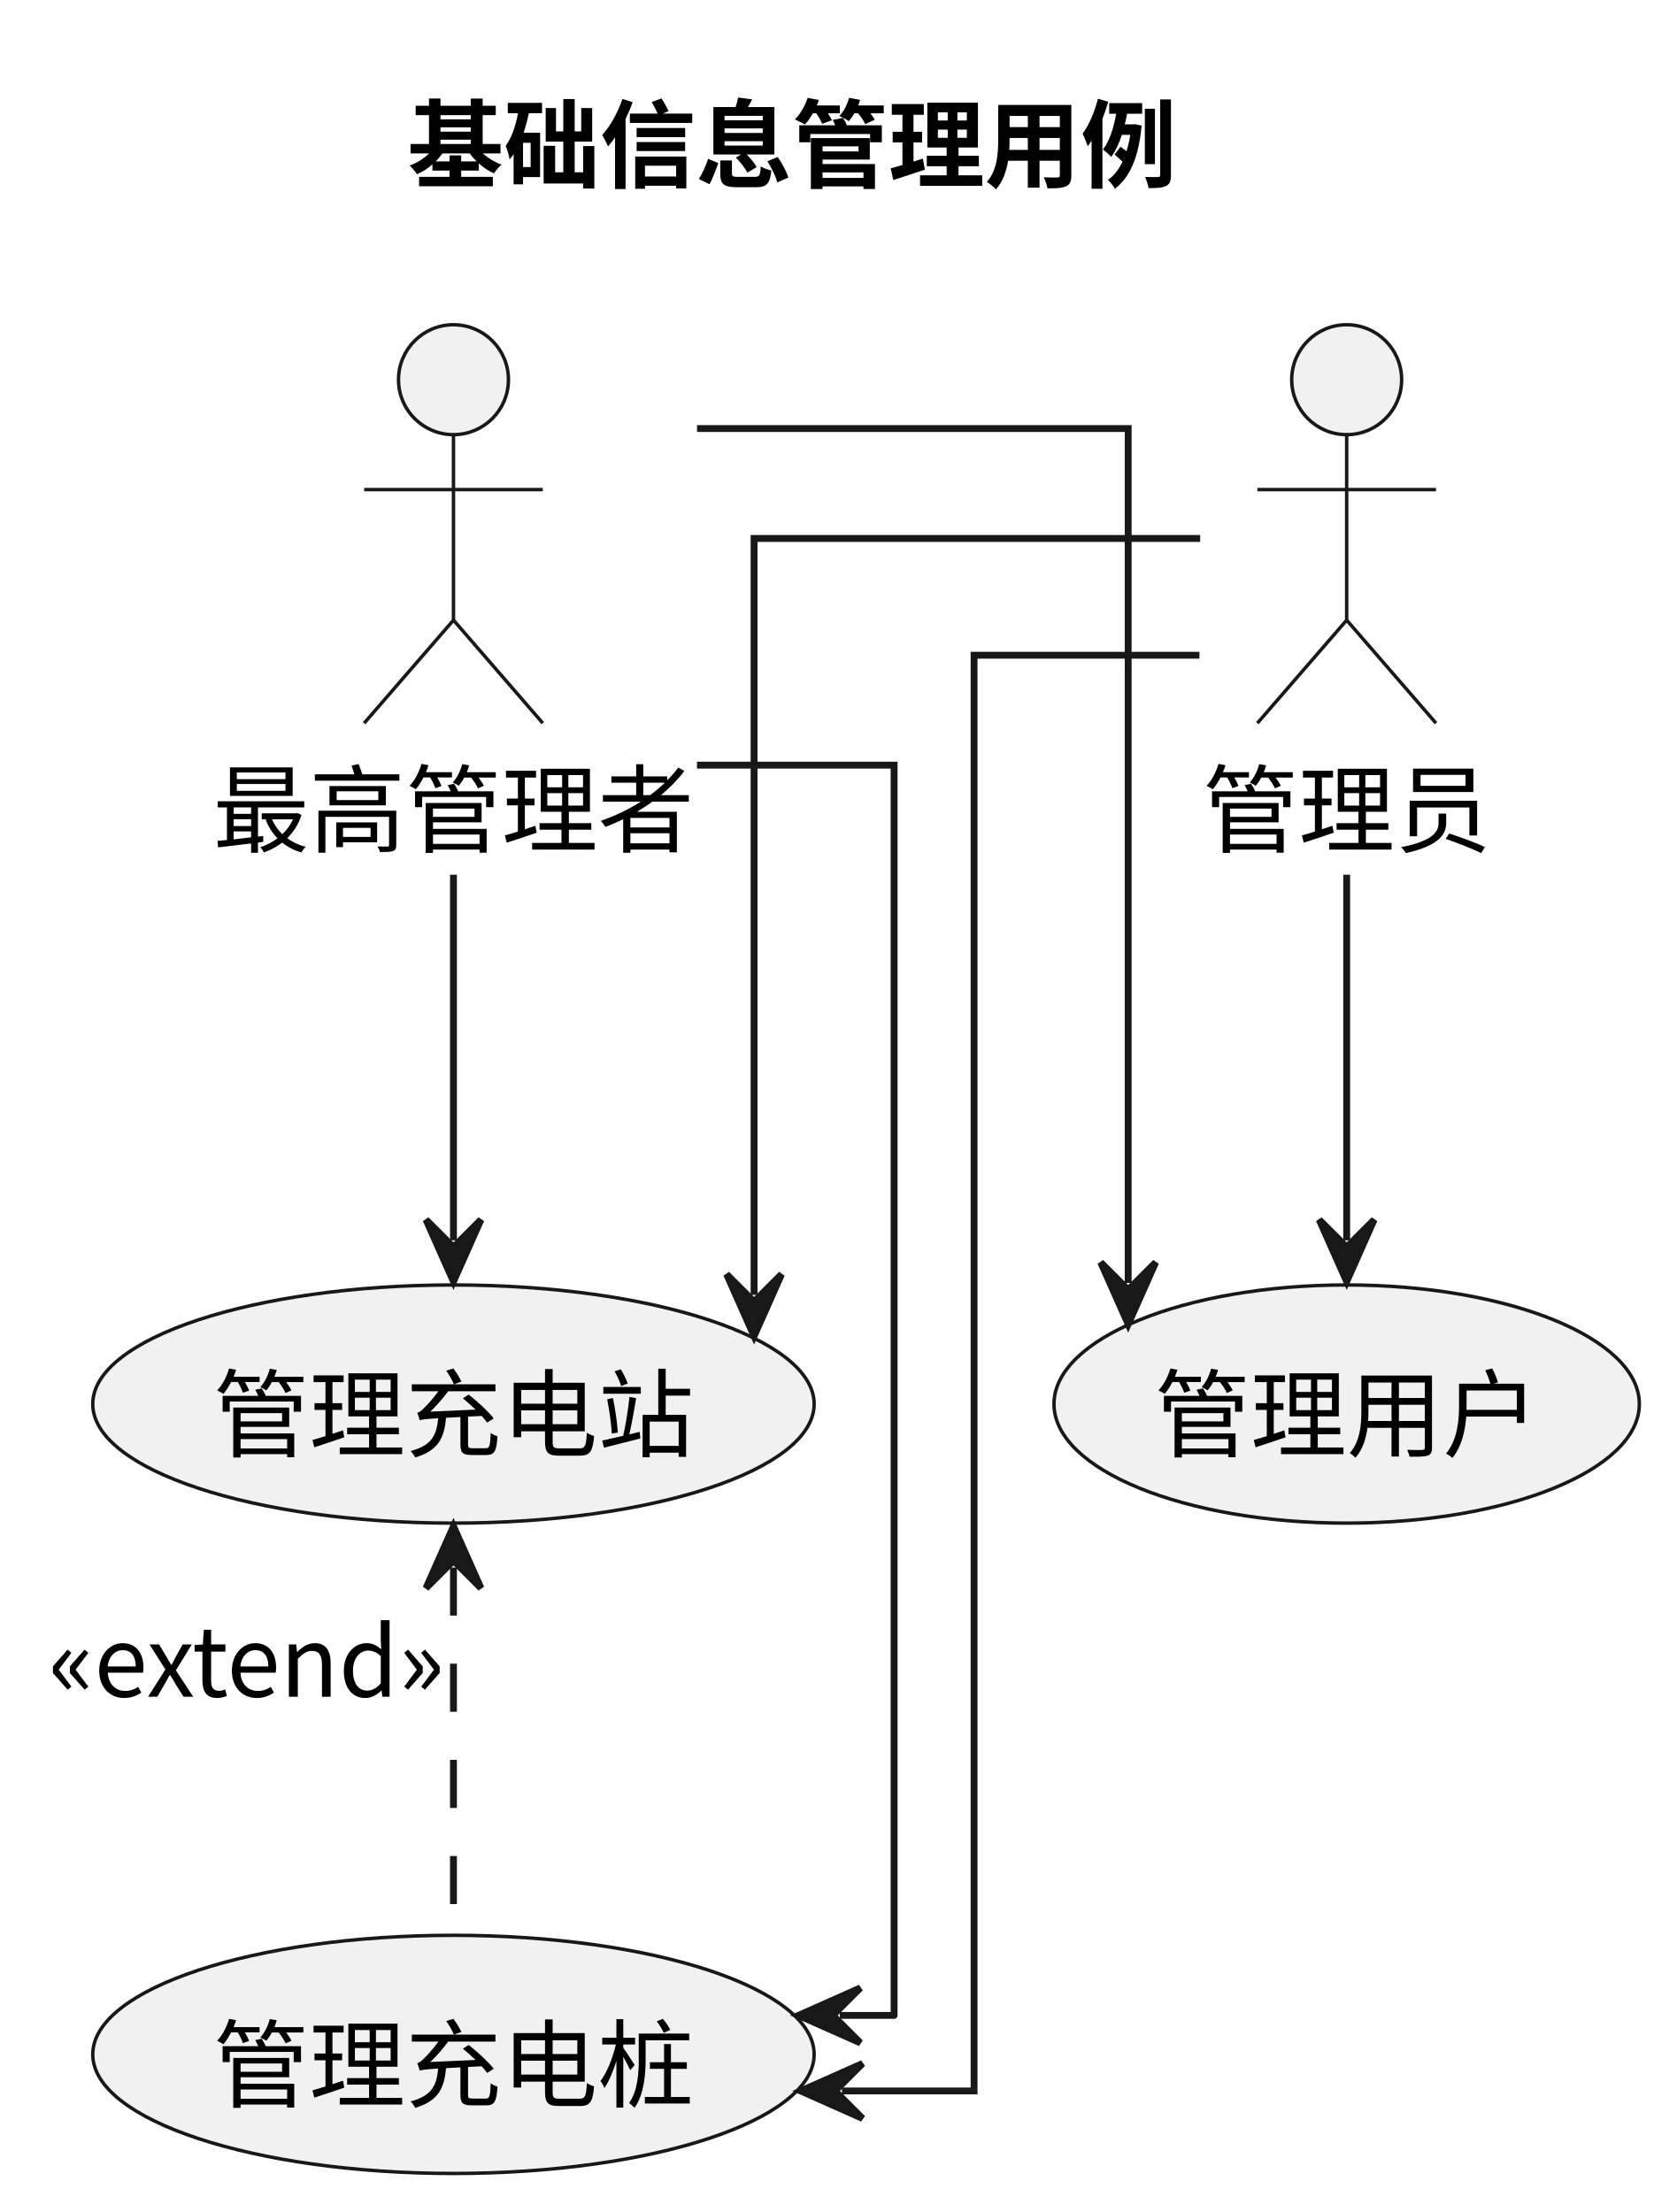
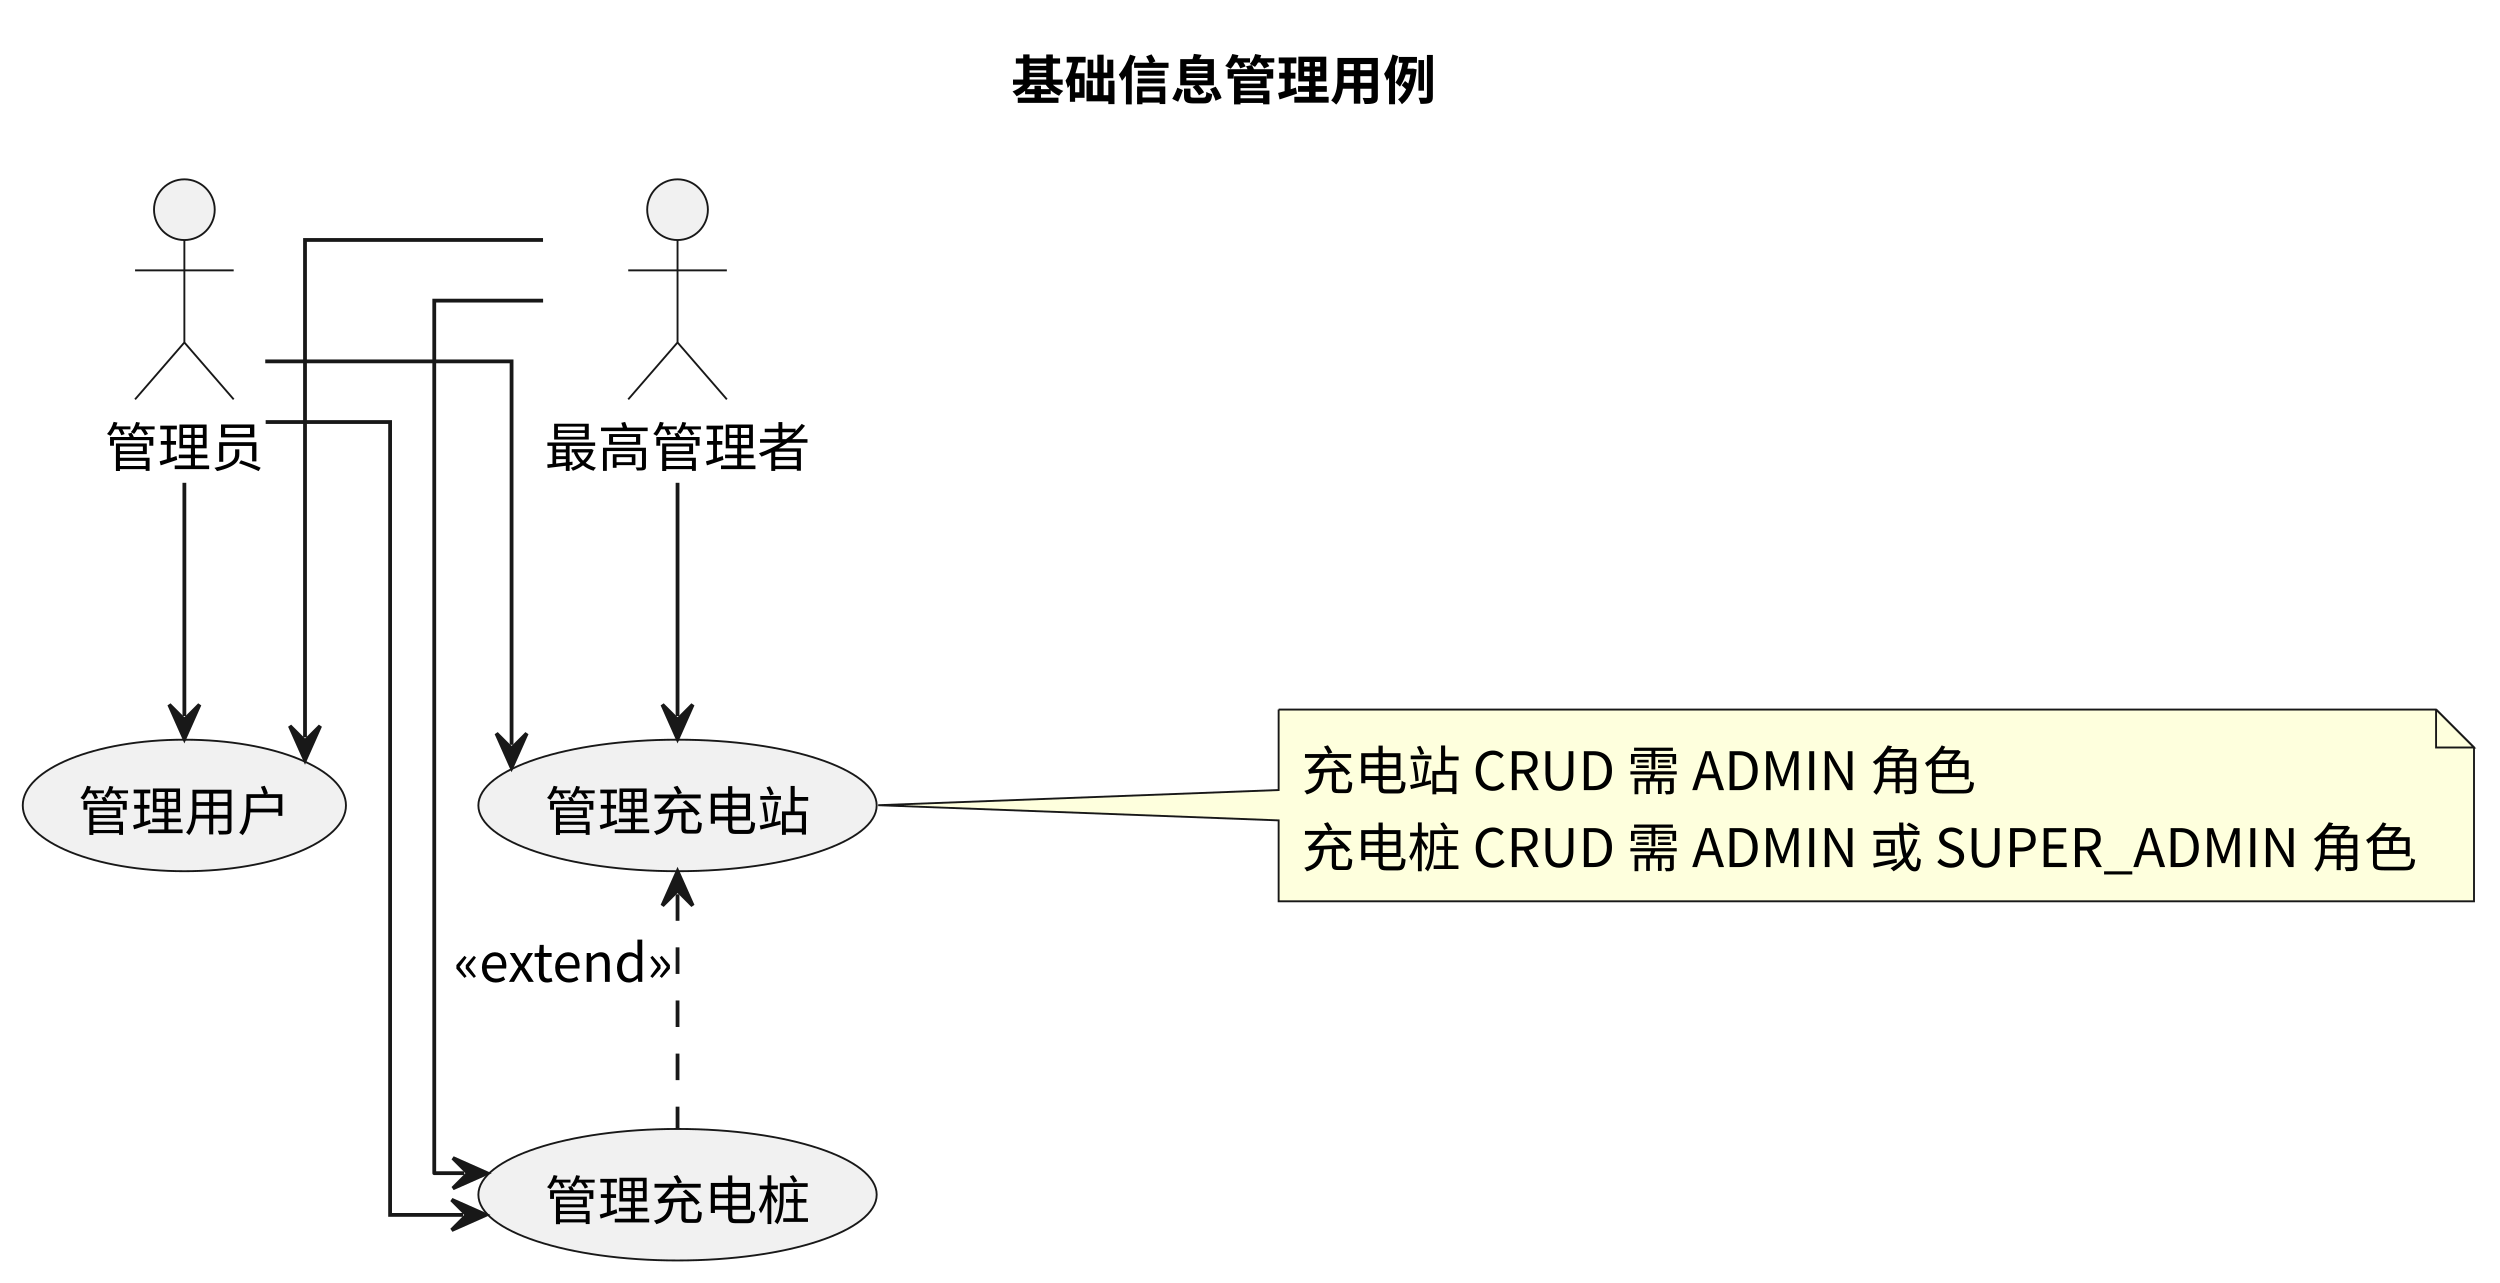
- <svg xmlns="http://www.w3.org/2000/svg" contentStyleType="text/css" data-diagram-type="DESCRIPTION" height="322px" preserveAspectRatio="none" style="width:244px;height:322px;background:#FFFFFF;" version="1.1" viewBox="0 0 244 322" width="244px" zoomAndPan="magnify">
+ <svg xmlns="http://www.w3.org/2000/svg" contentStyleType="text/css" data-diagram-type="DESCRIPTION" height="338px" preserveAspectRatio="none" style="width:659px;height:338px;background:#FFFFFF;" version="1.1" viewBox="0 0 659 338" width="659px" zoomAndPan="magnify">
  <defs />
  <g>
    <g class="title" data-source-line="3">
-       <text fill="#000000" font-family="Noto Sans CJK SC" font-size="14" font-weight="bold" lengthAdjust="spacing" textLength="111.999" x="59.298" y="26.24">基础信息管理用例</text>
+       <text fill="#000000" font-family="Noto Sans CJK SC" font-size="14" font-weight="bold" lengthAdjust="spacing" textLength="111.999" x="266.574" y="26.24">基础信息管理用例</text>
    </g>
    <g class="entity" data-entity="A" data-source-line="6" data-uid="ent0002" id="entity_A">
-       <ellipse cx="196" cy="55.272" fill="#F1F1F1" rx="8" ry="8" style="stroke:#181818;stroke-width:0.5;" />
-       <path d="M196,63.272 L196,90.272 M183,71.272 L209,71.272 M196,90.272 L183,105.272 M196,90.272 L209,105.272" fill="none" style="stroke:#181818;stroke-width:0.5;" />
-       <text fill="#000000" font-family="Noto Sans CJK SC" font-size="14" lengthAdjust="spacing" textLength="42" x="175" y="123.012">管理员</text>
+       <ellipse cx="48.6" cy="55.272" fill="#F1F1F1" rx="8" ry="8" style="stroke:#181818;stroke-width:0.5;" />
+       <path d="M48.6,63.272 L48.6,90.272 M35.6,71.272 L61.6,71.272 M48.6,90.272 L35.6,105.272 M48.6,90.272 L61.6,105.272" fill="none" style="stroke:#181818;stroke-width:0.5;" />
+       <text fill="#000000" font-family="Noto Sans CJK SC" font-size="14" lengthAdjust="spacing" textLength="42" x="27.6" y="123.012">管理员</text>
    </g>
    <g class="entity" data-entity="SA" data-source-line="7" data-uid="ent0003" id="entity_SA">
-       <ellipse cx="66" cy="55.272" fill="#F1F1F1" rx="8" ry="8" style="stroke:#181818;stroke-width:0.5;" />
-       <path d="M66,63.272 L66,90.272 M53,71.272 L79,71.272 M66,90.272 L53,105.272 M66,90.272 L79,105.272" fill="none" style="stroke:#181818;stroke-width:0.5;" />
-       <text fill="#000000" font-family="Noto Sans CJK SC" font-size="14" lengthAdjust="spacing" textLength="70" x="31" y="123.012">最高管理者</text>
+       <ellipse cx="178.6" cy="55.272" fill="#F1F1F1" rx="8" ry="8" style="stroke:#181818;stroke-width:0.5;" />
+       <path d="M178.6,63.272 L178.6,90.272 M165.6,71.272 L191.6,71.272 M178.6,90.272 L165.6,105.272 M178.6,90.272 L191.6,105.272" fill="none" style="stroke:#181818;stroke-width:0.5;" />
+       <text fill="#000000" font-family="Noto Sans CJK SC" font-size="14" lengthAdjust="spacing" textLength="70" x="143.6" y="123.012">最高管理者</text>
    </g>
    <g class="entity" data-entity="....." data-source-line="9" data-uid="ent0004" id="entity_.....">
-       <ellipse cx="65.997" cy="204.386" fill="#F1F1F1" rx="52.497" ry="17.334" style="stroke:#181818;stroke-width:0.5;" />
-       <text fill="#000000" font-family="Noto Sans CJK SC" font-size="14" lengthAdjust="spacing" textLength="70" x="30.997" y="211.022">管理充电站</text>
+       <ellipse cx="178.597" cy="212.316" fill="#F1F1F1" rx="52.497" ry="17.334" style="stroke:#181818;stroke-width:0.5;" />
+       <text fill="#000000" font-family="Noto Sans CJK SC" font-size="14" lengthAdjust="spacing" textLength="70" x="143.597" y="218.952">管理充电站</text>
    </g>
    <g class="entity" data-entity="....." data-source-line="10" data-uid="ent0005" id="entity_.....">
-       <ellipse cx="65.997" cy="299.056" fill="#F1F1F1" rx="52.497" ry="17.334" style="stroke:#181818;stroke-width:0.5;" />
-       <text fill="#000000" font-family="Noto Sans CJK SC" font-size="14" lengthAdjust="spacing" textLength="70" x="30.997" y="305.692">管理充电桩</text>
+       <ellipse cx="178.597" cy="314.926" fill="#F1F1F1" rx="52.497" ry="17.334" style="stroke:#181818;stroke-width:0.5;" />
+       <text fill="#000000" font-family="Noto Sans CJK SC" font-size="14" lengthAdjust="spacing" textLength="70" x="143.597" y="321.562">管理充电桩</text>
    </g>
    <g class="entity" data-entity="...." data-source-line="11" data-uid="ent0006" id="entity_....">
-       <ellipse cx="195.998" cy="204.386" fill="#F1F1F1" rx="42.598" ry="17.334" style="stroke:#181818;stroke-width:0.5;" />
-       <text fill="#000000" font-family="Noto Sans CJK SC" font-size="14" lengthAdjust="spacing" textLength="56" x="167.998" y="211.022">管理用户</text>
+       <ellipse cx="48.598" cy="212.316" fill="#F1F1F1" rx="42.598" ry="17.334" style="stroke:#181818;stroke-width:0.5;" />
+       <text fill="#000000" font-family="Noto Sans CJK SC" font-size="14" lengthAdjust="spacing" textLength="56" x="20.598" y="218.952">管理用户</text>
+     </g>
+     <g class="entity" data-entity="GMN14" data-source-line="22" data-uid="ent0015" id="entity_GMN14">
+       <path d="M337.05,187.042 L337.05,208.252 L231.49,212.252 L337.05,216.252 L337.05,237.586 A0,0 0 0 0 337.05,237.586 L652.147,237.586 A0,0 0 0 0 652.147,237.586 L652.147,197.042 L642.147,187.042 L337.05,187.042 A0,0 0 0 0 337.05,187.042" fill="#FEFFDD" style="stroke:#181818;stroke-width:0.5;" />
+       <path d="M642.147,187.042 L642.147,197.042 L652.147,197.042 L642.147,187.042" fill="#FEFFDD" style="stroke:#181818;stroke-width:0.5;" />
+       <text fill="#000000" font-family="Noto Sans CJK SC" font-size="14" lengthAdjust="spacing" textLength="177.827" x="343.05" y="208.282">充电站 CRUD 需 ADMIN 角色</text>
+       <text fill="#000000" font-family="Noto Sans CJK SC" font-size="14" lengthAdjust="spacing" textLength="294.097" x="343.05" y="228.554">充电桩 CRUD 需 ADMIN 或 SUPER_ADMIN 角色</text>
    </g>
    <g class="link" data-entity-1="A" data-entity-2="....." data-source-line="13" data-uid="lnk7" id="link_A_.....">
-       <path d="M174.68,78.382 C149.14,78.382 109.75,78.382 109.75,78.382 C109.75,78.382 109.75,158.792 109.75,188.492" fill="none" id="A-to-管理充电站" style="stroke:#181818;stroke-width:1;" />
-       <polygon fill="#181818" points="109.75,194.492,113.75,185.492,109.75,189.492,105.75,185.492,109.75,194.492" style="stroke:#181818;stroke-width:1;" />
+       <path d="M69.92,95.252 C95.46,95.252 134.85,95.252 134.85,95.252 C134.85,95.252 134.85,168.022 134.85,196.332" fill="none" id="A-to-管理充电站" style="stroke:#181818;stroke-width:1;" />
+       <polygon fill="#181818" points="134.85,202.332,138.85,193.332,134.85,197.332,130.85,193.332,134.85,202.332" style="stroke:#181818;stroke-width:1;" />
    </g>
    <g class="link" data-entity-1="A" data-entity-2="....." data-source-line="14" data-uid="lnk8" id="link_A_.....">
-       <path d="M174.57,95.382 C159.41,95.382 141.77,95.382 141.77,95.382 C141.77,95.382 141.77,304.382 141.77,304.382 C141.77,304.382 136.44,304.382 122.54,304.382" fill="none" id="A-to-管理充电桩" style="stroke:#181818;stroke-width:1;" />
-       <polygon fill="#181818" points="116.54,304.382,125.54,308.382,121.54,304.382,125.54,300.382,116.54,304.382" style="stroke:#181818;stroke-width:1;" />
+       <path d="M70.03,111.252 C85.19,111.252 102.83,111.252 102.83,111.252 C102.83,111.252 102.83,320.252 102.83,320.252 C102.83,320.252 108.16,320.252 122.06,320.252" fill="none" id="A-to-管理充电桩" style="stroke:#181818;stroke-width:1;" />
+       <polygon fill="#181818" points="128.06,320.252,119.06,316.252,123.06,320.252,119.06,324.252,128.06,320.252" style="stroke:#181818;stroke-width:1;" />
    </g>
    <g class="link" data-entity-1="A" data-entity-2="...." data-source-line="15" data-uid="lnk9" id="link_A_....">
-       <path d="M196,127.332 C196,147.512 196,164.892 196,180.552" fill="none" id="A-to-管理用户" style="stroke:#181818;stroke-width:1;" />
-       <polygon fill="#181818" points="196,186.552,200,177.552,196,181.552,192,177.552,196,186.552" style="stroke:#181818;stroke-width:1;" />
+       <path d="M48.6,127.272 C48.6,150.042 48.6,171.332 48.6,188.742" fill="none" id="A-to-管理用户" style="stroke:#181818;stroke-width:1;" />
+       <polygon fill="#181818" points="48.6,194.742,52.6,185.742,48.6,189.742,44.6,185.742,48.6,194.742" style="stroke:#181818;stroke-width:1;" />
    </g>
    <g class="link" data-entity-1="SA" data-entity-2="....." data-source-line="16" data-uid="lnk10" id="link_SA_.....">
-       <path d="M66,127.332 C66,147.512 66,164.892 66,180.552" fill="none" id="SA-to-管理充电站" style="stroke:#181818;stroke-width:1;" />
-       <polygon fill="#181818" points="66,186.552,70,177.552,66,181.552,62,177.552,66,186.552" style="stroke:#181818;stroke-width:1;" />
+       <path d="M178.6,127.272 C178.6,150.042 178.6,171.332 178.6,188.742" fill="none" id="SA-to-管理充电站" style="stroke:#181818;stroke-width:1;" />
+       <polygon fill="#181818" points="178.6,194.742,182.6,185.742,178.6,189.742,174.6,185.742,178.6,194.742" style="stroke:#181818;stroke-width:1;" />
    </g>
    <g class="link" data-entity-1="SA" data-entity-2="....." data-source-line="17" data-uid="lnk11" id="link_SA_.....">
-       <path d="M101.44,111.382 C116.27,111.382 130.13,111.382 130.13,111.382 C130.13,111.382 130.13,293.382 130.13,293.382 C130.13,293.382 130.33,293.382 122.22,293.382" fill="none" id="SA-to-管理充电桩" style="stroke:#181818;stroke-width:1;" />
-       <polygon fill="#181818" points="116.22,293.382,125.22,297.382,121.22,293.382,125.22,289.382,116.22,293.382" style="stroke:#181818;stroke-width:1;" />
+       <path d="M143.16,79.252 C128.32,79.252 114.47,79.252 114.47,79.252 C114.47,79.252 114.47,309.252 114.47,309.252 C114.47,309.252 114.27,309.252 122.38,309.252" fill="none" id="SA-to-管理充电桩" style="stroke:#181818;stroke-width:1;" />
+       <polygon fill="#181818" points="128.38,309.252,119.38,305.252,123.38,309.252,119.38,313.252,128.38,309.252" style="stroke:#181818;stroke-width:1;" />
    </g>
    <g class="link" data-entity-1="SA" data-entity-2="...." data-source-line="18" data-uid="lnk12" id="link_SA_....">
-       <path d="M101.45,62.382 C129.58,62.382 164.2,62.382 164.2,62.382 C164.2,62.382 164.2,152.842 164.2,186.762" fill="none" id="SA-to-管理用户" style="stroke:#181818;stroke-width:1;" />
-       <polygon fill="#181818" points="164.2,192.762,168.2,183.762,164.2,187.762,160.2,183.762,164.2,192.762" style="stroke:#181818;stroke-width:1;" />
+       <path d="M143.14,63.252 C115.02,63.252 80.4,63.252 80.4,63.252 C80.4,63.252 80.4,158.992 80.4,194.362" fill="none" id="SA-to-管理用户" style="stroke:#181818;stroke-width:1;" />
+       <polygon fill="#181818" points="80.4,200.362,84.4,191.362,80.4,195.362,76.4,191.362,80.4,200.362" style="stroke:#181818;stroke-width:1;" />
    </g>
    <g class="link" data-entity-1="....." data-entity-2="....." data-source-line="20" data-uid="lnk13" id="link_....._.....">
-       <path d="M66,228.182 C66,245.112 66,264.422 66,281.322" fill="none" id="管理充电站-backto-管理充电桩" style="stroke:#181818;stroke-width:1;stroke-dasharray:7,7;" />
-       <polygon fill="#181818" points="66,222.182,62,231.182,66,227.182,70,231.182,66,222.182" style="stroke:#181818;stroke-width:1;" />
-       <text fill="#000000" font-family="Noto Sans CJK SC" font-size="14" lengthAdjust="spacing" textLength="58.394" x="7" y="246.992">«extend»</text>
+       <path d="M178.6,235.722 C178.6,254.582 178.6,278.522 178.6,297.422" fill="none" id="管理充电站-backto-管理充电桩" style="stroke:#181818;stroke-width:1;stroke-dasharray:7,7;" />
+       <polygon fill="#181818" points="178.6,229.722,174.6,238.722,178.6,234.722,182.6,238.722,178.6,229.722" style="stroke:#181818;stroke-width:1;" />
+       <text fill="#000000" font-family="Noto Sans CJK SC" font-size="14" lengthAdjust="spacing" textLength="58.394" x="119.6" y="258.812">«extend»</text>
    </g>
  </g>
</svg>
